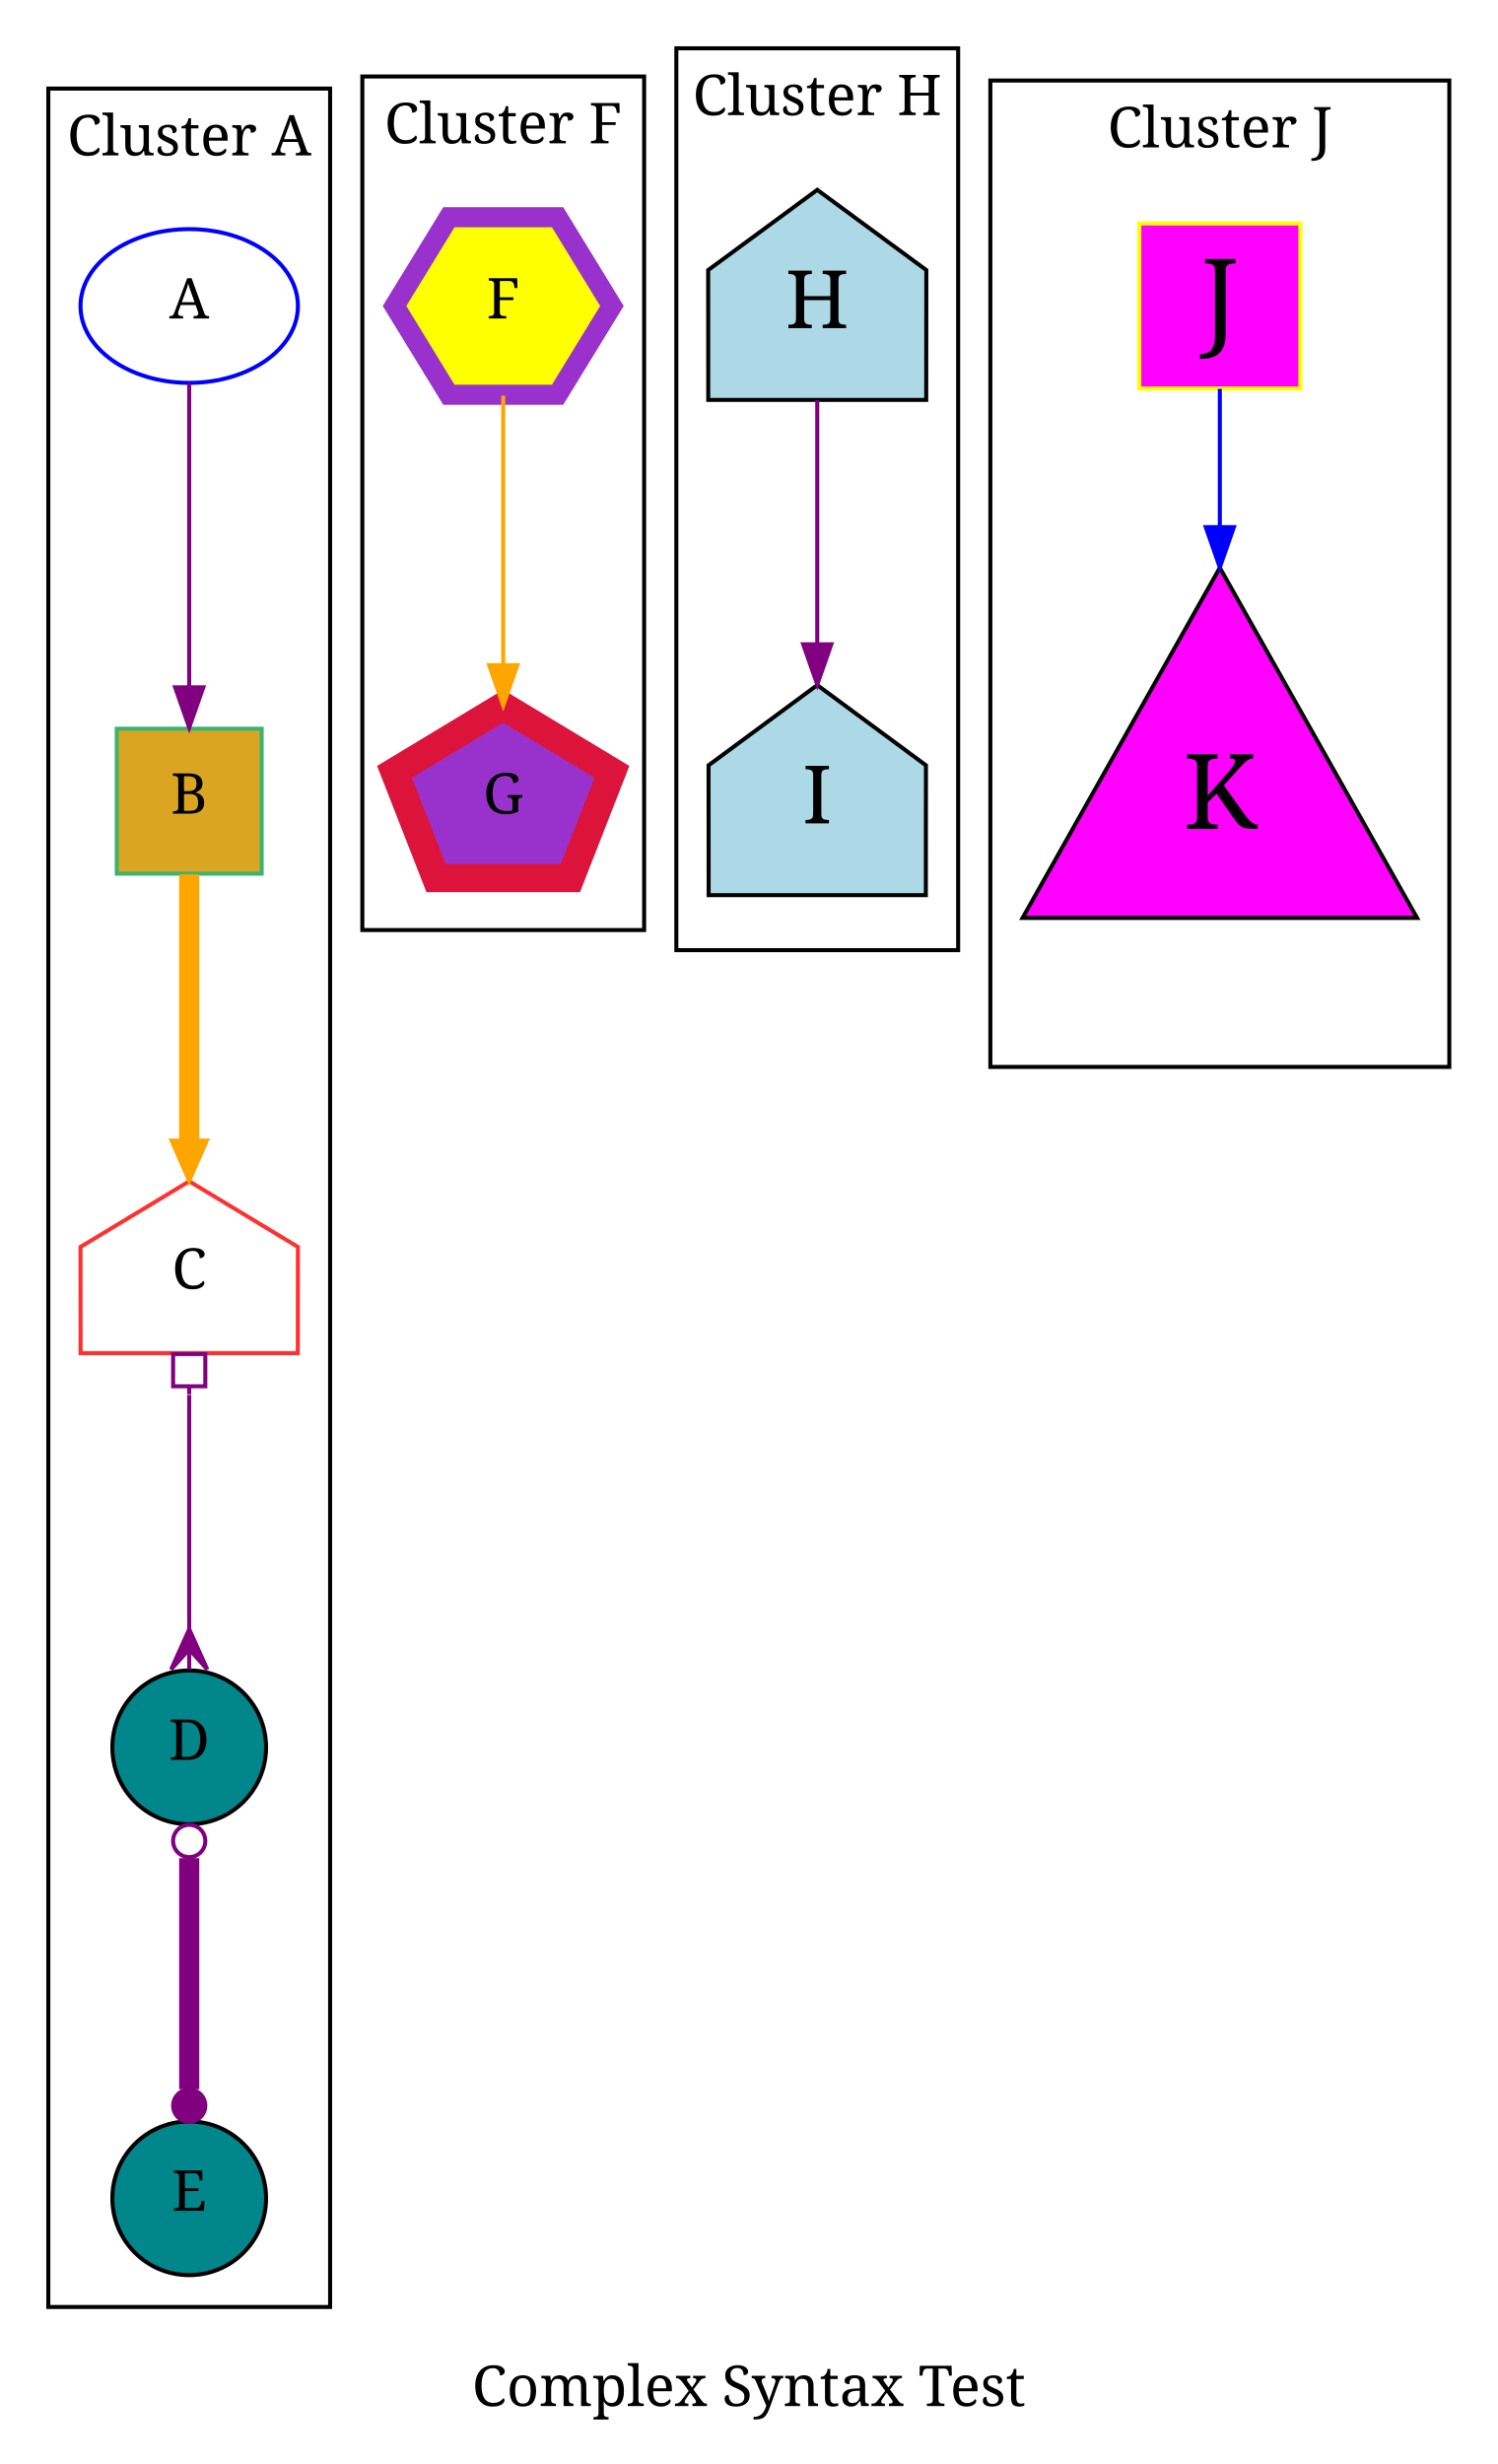
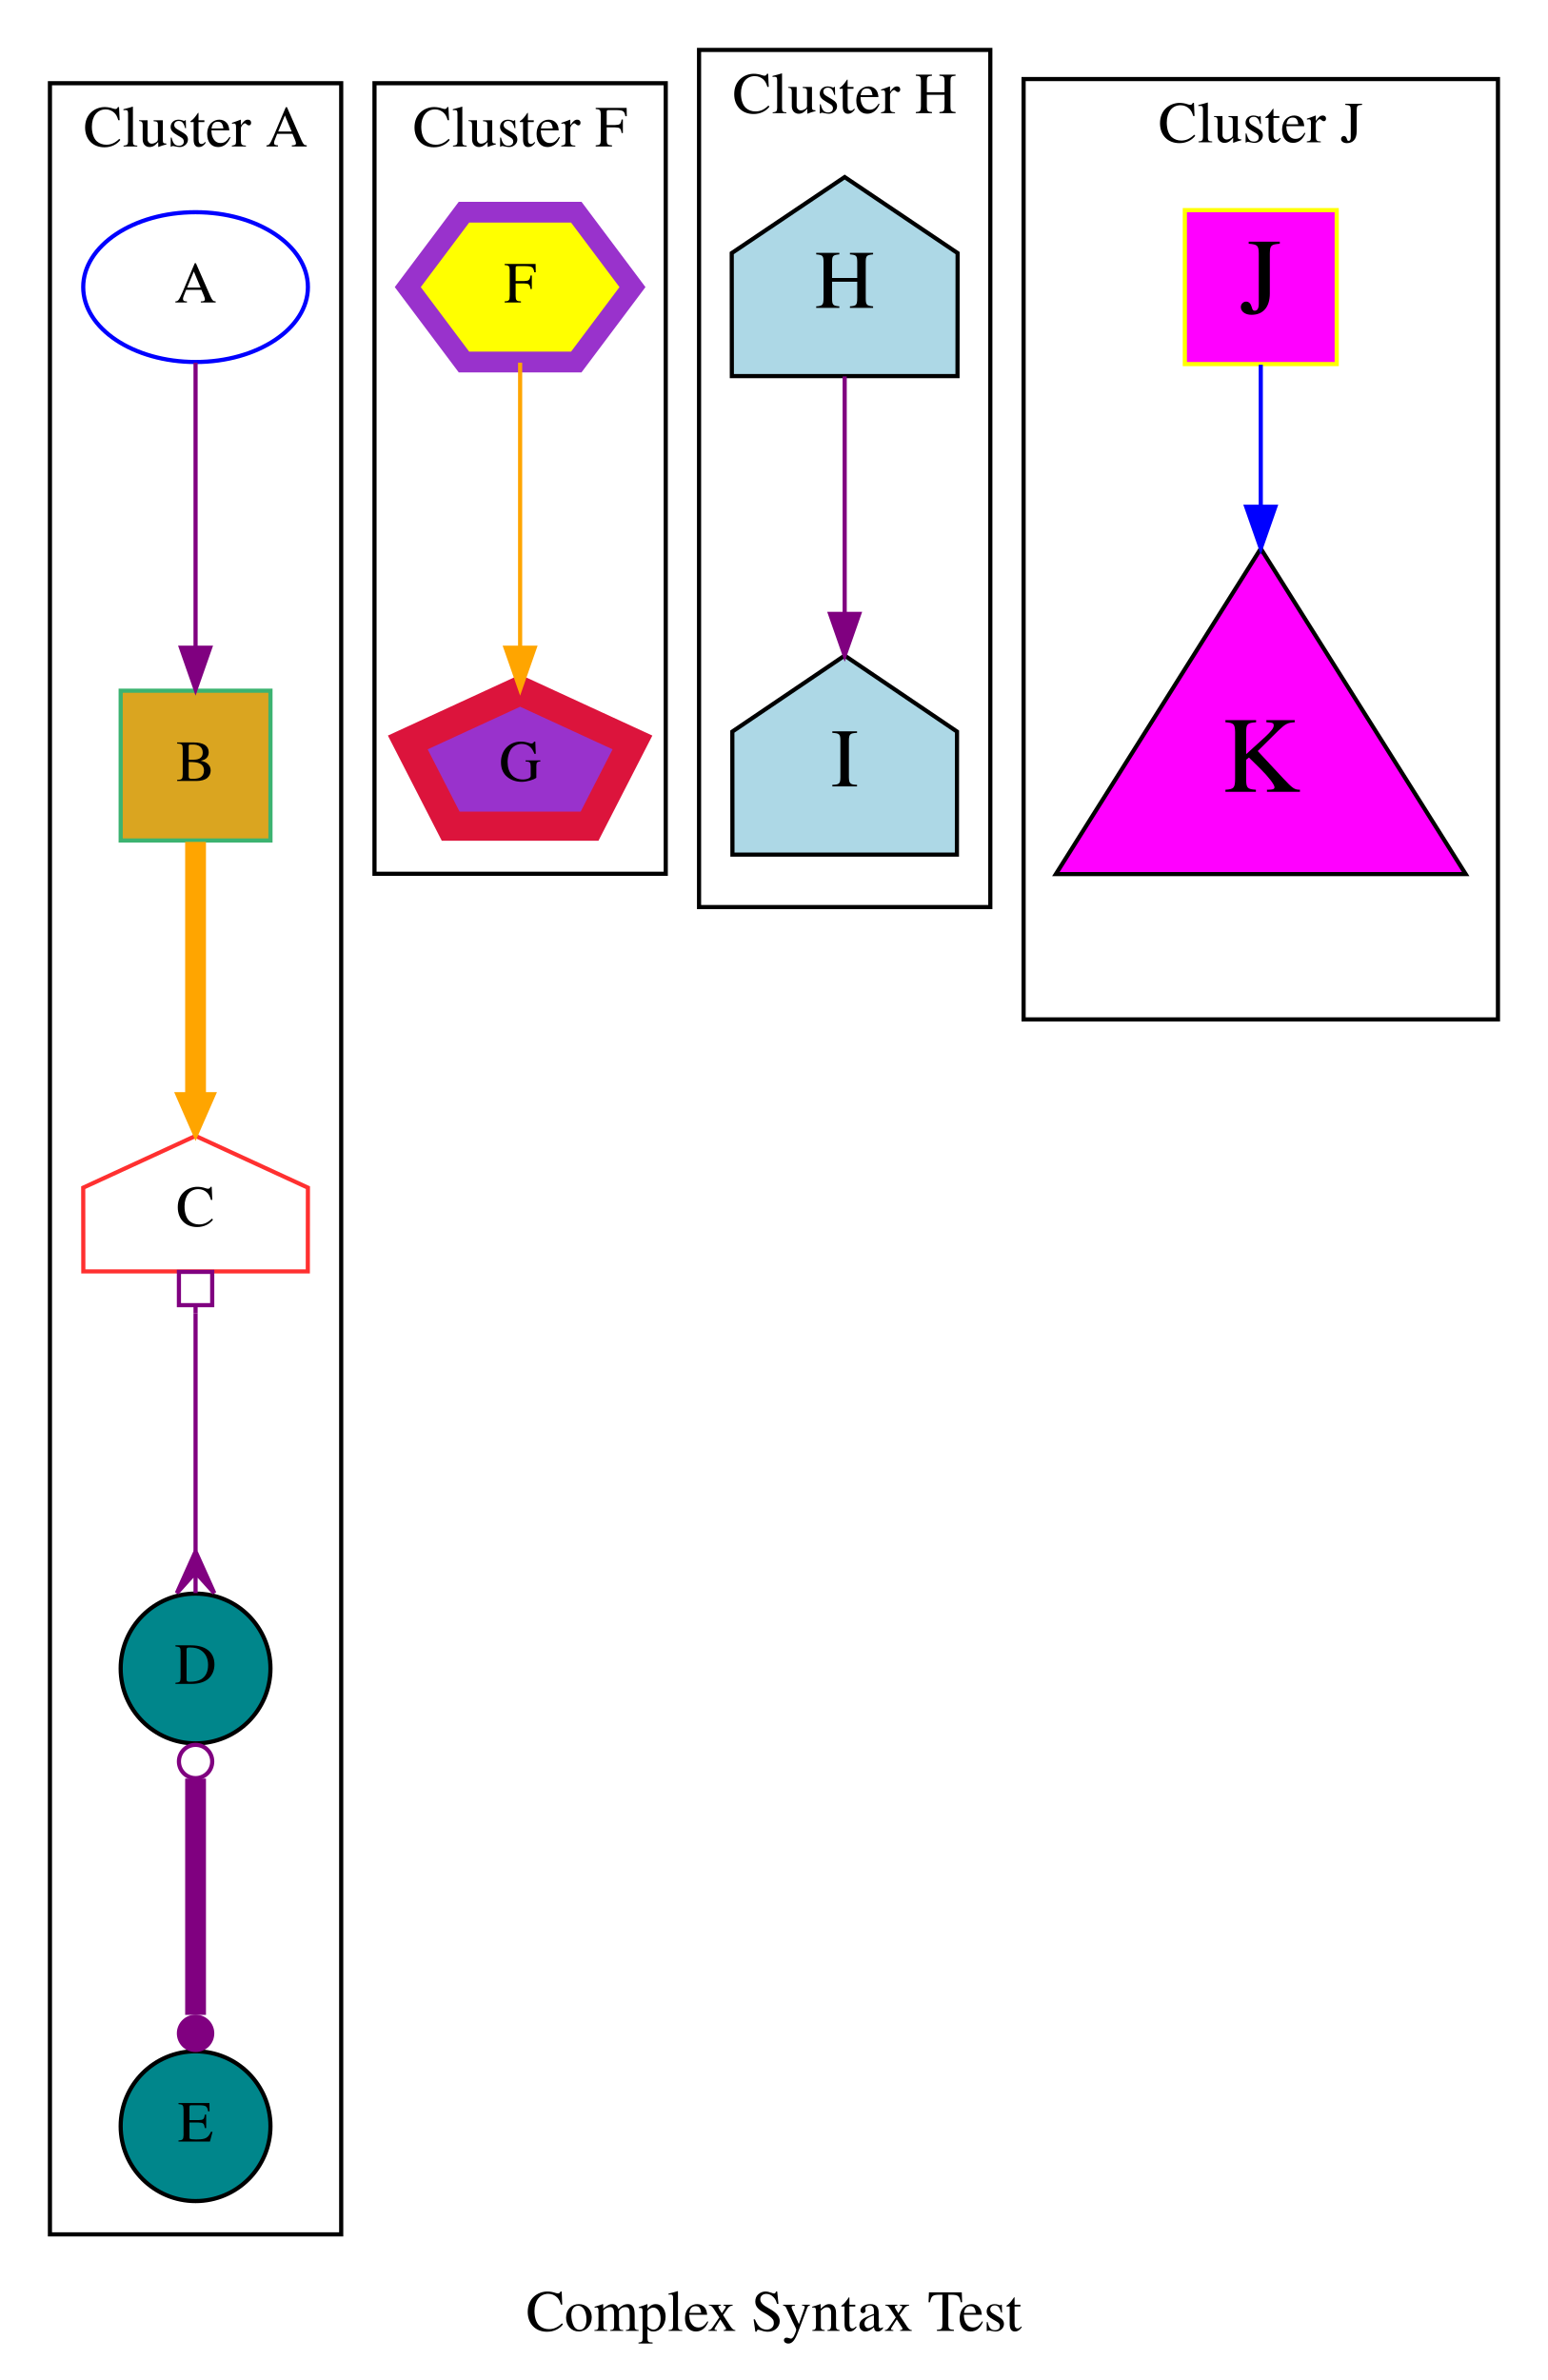
- <svg xmlns="http://www.w3.org/2000/svg" width="372pt" height="612pt" viewBox="0.00 0.00 372.00 612.00">
-   <g id="graph1" class="graph" transform="scale(1 1) rotate(0) translate(4 608)">
-     <polygon fill="white" stroke="white" points="-4,5 -4,-608 369,-608 369,5 -4,5" />
-     <text text-anchor="middle" x="182" y="-10.4" font-family="Times Roman,serif" font-size="14.00">Complex Syntax Test</text>
-     <g id="graph2" class="cluster">
-       <polygon fill="none" stroke="black" points="8,-35 8,-586 78,-586 78,-35 8,-35" />
-       <text text-anchor="middle" x="43" y="-569.4" font-family="Times Roman,serif" font-size="14.00">Cluster A</text>
+ <svg xmlns="http://www.w3.org/2000/svg" width="372pt" height="572pt" viewBox="0.00 0.00 372.00 572.00">
+   <g id="graph0" class="graph" transform="scale(1 1) rotate(0) translate(4 568)">
+     <polygon fill="white" stroke="white" points="-4,5 -4,-568 369,-568 369,5 -4,5" />
+     <text text-anchor="middle" x="182" y="-7.8" font-family="Times,serif" font-size="14.00">Complex Syntax Test</text>
+     <g id="clust1" class="cluster">
+       <polygon fill="none" stroke="black" points="8,-31 8,-548 78,-548 78,-31 8,-31" />
+       <text text-anchor="middle" x="43" y="-532.8" font-family="Times,serif" font-size="14.00">Cluster A</text>
    </g>
-     <g id="graph3" class="cluster">
-       <polygon fill="none" stroke="black" points="86,-377 86,-589 156,-589 156,-377 86,-377" />
-       <text text-anchor="middle" x="121" y="-572.4" font-family="Times Roman,serif" font-size="14.00">Cluster F</text>
+     <g id="clust2" class="cluster">
+       <polygon fill="none" stroke="black" points="86,-358 86,-548 156,-548 156,-358 86,-358" />
+       <text text-anchor="middle" x="121" y="-532.8" font-family="Times,serif" font-size="14.00">Cluster F</text>
    </g>
-     <g id="graph4" class="cluster">
-       <polygon fill="none" stroke="black" points="164,-372 164,-596 234,-596 234,-372 164,-372" />
-       <text text-anchor="middle" x="199" y="-579.4" font-family="Times Roman,serif" font-size="14.00">Cluster H</text>
+     <g id="clust3" class="cluster">
+       <polygon fill="none" stroke="black" points="164,-350 164,-556 234,-556 234,-350 164,-350" />
+       <text text-anchor="middle" x="199" y="-540.8" font-family="Times,serif" font-size="14.00">Cluster H</text>
    </g>
-     <g id="graph5" class="cluster">
-       <polygon fill="none" stroke="black" points="242,-343 242,-588 356,-588 356,-343 242,-343" />
-       <text text-anchor="middle" x="299" y="-571.4" font-family="Times Roman,serif" font-size="14.00">Cluster J</text>
+     <g id="clust4" class="cluster">
+       <polygon fill="none" stroke="black" points="242,-323 242,-549 356,-549 356,-323 242,-323" />
+       <text text-anchor="middle" x="299" y="-533.8" font-family="Times,serif" font-size="14.00">Cluster J</text>
+     </g>
+     <g id="node1" class="node">
+       <ellipse fill="none" stroke="blue" cx="43" cy="-499" rx="27" ry="18" />
+       <text text-anchor="middle" x="43" y="-495.3" font-family="Times,serif" font-size="14.00">A</text>
    </g>
    <g id="node2" class="node">
-       <ellipse fill="none" stroke="blue" cx="43" cy="-532" rx="27" ry="19.092" />
-       <text text-anchor="middle" x="43" y="-528.9" font-family="Times Roman,serif" font-size="14.00">A</text>
+       <polygon fill="goldenrod" stroke="mediumseagreen" points="61,-402 25,-402 25,-366 61,-366 61,-402" />
+       <text text-anchor="middle" x="43" y="-380.3" font-family="Times,serif" font-size="14.00">B</text>
+     </g>
+     <g id="edge1" class="edge">
+       <path fill="none" stroke="purple" d="M43,-480.838C43,-462.669 43,-433.725 43,-412.394" />
+       <polygon fill="purple" stroke="purple" points="46.5,-412.324 43,-402.324 39.5,-412.324 46.5,-412.324" />
    </g>
    <g id="node3" class="node">
-       <polygon fill="goldenrod" stroke="mediumseagreen" points="61,-427 25,-427 25,-391 61,-391 61,-427" />
-       <text text-anchor="middle" x="43" y="-405.9" font-family="Times Roman,serif" font-size="14.00">B</text>
+       <polygon fill="none" stroke="#ff3030" points="70,-282.562 43,-295 16,-282.562 16.025,-262.438 69.975,-262.438 70,-282.562" />
+       <text text-anchor="middle" x="43" y="-273.3" font-family="Times,serif" font-size="14.00">C</text>
+     </g>
+     <g id="edge2" class="edge">
+       <path fill="none" stroke="orange" stroke-width="5" d="M43,-365.661C43,-349.225 43,-324.278 43,-305.194" />
+       <polygon fill="orange" stroke="orange" points="47.375,-305.016 43,-295.016 38.625,-305.016 47.375,-305.016" />
+     </g>
+     <g id="node4" class="node">
+       <ellipse fill="#00868b" stroke="black" cx="43" cy="-167" rx="18" ry="18" />
+       <text text-anchor="middle" x="43" y="-163.3" font-family="Times,serif" font-size="14.00">D</text>
    </g>
    <g id="edge3" class="edge">
-       <path fill="none" stroke="purple" d="M43,-512.781C43,-492.6 43,-460.644 43,-437.521" />
-       <polygon fill="purple" stroke="purple" points="46.5,-437.281 43,-427.282 39.5,-437.282 46.5,-437.281" />
+       <path fill="none" stroke="purple" d="M43,-252.306C43,-235.494 43,-212.887 43,-195.316" />
+       <polygon fill="none" stroke="purple" points="47,-262.322 39,-262.322 39,-254.322 47,-254.322 47,-262.322" />
+       <polyline fill="none" stroke="purple" points="43,-254.322 43,-252.322 " />
+       <polygon fill="purple" stroke="purple" points="43,-195.122 47.5,-185.122 43,-190.122 43,-185.122 43,-185.122 43,-185.122 43,-190.122 38.5,-185.122 43,-195.122 43,-195.122" />
    </g>
    <g id="node5" class="node">
-       <polygon fill="none" stroke="#ff3030" points="70,-298.292 43,-314.599 16,-298.292 16.025,-271.908 69.975,-271.908 70,-298.292" />
-       <text text-anchor="middle" x="43" y="-287.9" font-family="Times Roman,serif" font-size="14.00">C</text>
+       <ellipse fill="#00868b" stroke="black" cx="43" cy="-57" rx="18" ry="18" />
+       <text text-anchor="middle" x="43" y="-53.3" font-family="Times,serif" font-size="14.00">E</text>
+     </g>
+     <g id="edge4" class="edge">
+       <path fill="none" stroke="purple" stroke-width="5" d="M43,-140.536C43,-123.417 43,-100.93 43,-83.752" />
+       <ellipse fill="none" stroke="purple" cx="43" cy="-144.648" rx="4" ry="4" />
+       <ellipse fill="purple" stroke="purple" cx="43" cy="-79.309" rx="4" ry="4" />
+     </g>
+     <g id="node6" class="node">
+       <polygon fill="yellow" stroke="darkorchid" stroke-width="5" points="148,-499 134.5,-517 107.5,-517 94,-499 107.5,-481 134.5,-481 148,-499" />
+       <text text-anchor="middle" x="121" y="-495.3" font-family="Times,serif" font-size="14.00">F</text>
+     </g>
+     <g id="node7" class="node">
+       <polygon fill="darkorchid" stroke="crimson" stroke-width="7" points="148,-389.562 121,-402 94,-389.562 104.313,-369.438 137.687,-369.438 148,-389.562" />
+       <text text-anchor="middle" x="121" y="-380.3" font-family="Times,serif" font-size="14.00">G</text>
    </g>
    <g id="edge5" class="edge">
-       <path fill="none" stroke="orange" stroke-width="5" d="M43,-390.821C43,-373.265 43,-346.251 43,-324.75" />
-       <polygon fill="orange" stroke="orange" points="47.375,-324.704 43,-314.704 38.625,-324.704 47.375,-324.704" />
+       <path fill="none" stroke="orange" d="M121,-480.838C121,-462.669 121,-433.725 121,-412.394" />
+       <polygon fill="orange" stroke="orange" points="124.5,-412.324 121,-402.324 117.5,-412.324 124.5,-412.324" />
    </g>
-     <g id="node7" class="node">
-       <ellipse fill="#00868b" stroke="black" cx="43" cy="-174" rx="19.092" ry="19.092" />
-       <text text-anchor="middle" x="43" y="-170.9" font-family="Times Roman,serif" font-size="14.00">D</text>
+     <g id="node8" class="node">
+       <polygon fill="lightblue" stroke="black" points="226.143,-507.172 199,-525.444 171.857,-507.172 171.883,-477.607 226.117,-477.607 226.143,-507.172" />
+       <text text-anchor="middle" x="199" y="-494" font-family="Times,serif" font-size="20.00">H</text>
+     </g>
+     <g id="node9" class="node">
+       <polygon fill="lightblue" stroke="black" points="226,-392.172 199,-410.444 172,-392.172 172.025,-362.607 225.975,-362.607 226,-392.172" />
+       <text text-anchor="middle" x="199" y="-379" font-family="Times,serif" font-size="20.00">I</text>
+     </g>
+     <g id="edge6" class="edge">
+       <path fill="none" stroke="purple" d="M199,-477.537C199,-461.726 199,-439.454 199,-420.721" />
+       <polygon fill="purple" stroke="purple" points="202.5,-420.461 199,-410.461 195.5,-420.461 202.5,-420.461" />
+     </g>
+     <g id="node10" class="node">
+       <polygon fill="magenta" stroke="yellow" points="317.25,-517.5 280.75,-517.5 280.75,-480.5 317.25,-480.5 317.25,-517.5" />
+       <text text-anchor="middle" x="299" y="-492.7" font-family="Times,serif" font-size="26.00">J</text>
+     </g>
+     <g id="node11" class="node">
+       <polygon fill="magenta" stroke="black" points="299,-436.152 249.754,-357.924 348.246,-357.924 299,-436.152" />
+       <text text-anchor="middle" x="299" y="-377.7" font-family="Times,serif" font-size="26.00">K</text>
    </g>
    <g id="edge7" class="edge">
-       <path fill="none" stroke="purple" d="M43,-261.528C43,-243.759 43,-221.205 43,-203.442" />
-       <polygon fill="none" stroke="purple" points="47,-271.68 39,-271.68 39,-263.68 47,-263.68 47,-271.68" />
-       <polyline fill="none" stroke="purple" points="43,-263.68 43,-261.68 " />
-       <polygon fill="purple" stroke="purple" points="43,-203.349 47.5,-193.349 43,-198.349 43,-193.349 43,-193.349 43,-193.349 43,-198.349 38.5,-193.349 43,-203.349 43,-203.349" />
-     </g>
-     <g id="node9" class="node">
-       <ellipse fill="#00868b" stroke="black" cx="43" cy="-62" rx="19.092" ry="19.092" />
-       <text text-anchor="middle" x="43" y="-58.9" font-family="Times Roman,serif" font-size="14.00">E</text>
-     </g>
-     <g id="edge9" class="edge">
-       <path fill="none" stroke="purple" stroke-width="5" d="M43,-146.495C43,-129.015 43,-106.485 43,-89.087" />
-       <ellipse fill="none" stroke="purple" cx="43" cy="-150.747" rx="4" ry="4" />
-       <ellipse fill="purple" stroke="purple" cx="43" cy="-85.002" rx="4" ry="4" />
-     </g>
-     <g id="node12" class="node">
-       <polygon fill="yellow" stroke="darkorchid" stroke-width="5" points="148,-532 134.5,-554.045 107.5,-554.045 94,-532 107.5,-509.955 134.5,-509.955 148,-532" />
-       <text text-anchor="middle" x="121" y="-528.9" font-family="Times Roman,serif" font-size="14.00">F</text>
-     </g>
-     <g id="node13" class="node">
-       <polygon fill="darkorchid" stroke="crimson" stroke-width="7" points="148,-416.292 121,-432.599 94,-416.292 104.313,-389.908 137.687,-389.908 148,-416.292" />
-       <text text-anchor="middle" x="121" y="-405.9" font-family="Times Roman,serif" font-size="14.00">G</text>
-     </g>
-     <g id="edge12" class="edge">
-       <path fill="none" stroke="orange" d="M121,-509.726C121,-491.13 121,-464.321 121,-443.036" />
-       <polygon fill="orange" stroke="orange" points="124.5,-442.787 121,-432.787 117.5,-442.787 124.5,-442.787" />
-     </g>
-     <g id="node16" class="node">
-       <polygon fill="lightblue" stroke="black" points="226.095,-540.913 199,-560.843 171.905,-540.913 171.93,-508.665 226.07,-508.665 226.095,-540.913" />
-       <text text-anchor="middle" x="199" y="-526.5" font-family="Times Roman,serif" font-size="20.00">H</text>
-     </g>
-     <g id="node17" class="node">
-       <polygon fill="lightblue" stroke="black" points="226,-417.913 199,-437.843 172,-417.913 172.025,-385.665 225.975,-385.665 226,-417.913" />
-       <text text-anchor="middle" x="199" y="-403.5" font-family="Times Roman,serif" font-size="20.00">I</text>
-     </g>
-     <g id="edge15" class="edge">
-       <path fill="none" stroke="purple" d="M199,-508.575C199,-491.481 199,-467.916 199,-448.002" />
-       <polygon fill="purple" stroke="purple" points="202.5,-447.974 199,-437.974 195.5,-447.974 202.5,-447.974" />
-     </g>
-     <g id="node20" class="node">
-       <polygon fill="magenta" stroke="yellow" points="319,-552.5 279,-552.5 279,-511.5 319,-511.5 319,-552.5" />
-       <text text-anchor="middle" x="299" y="-525.1" font-family="Times Roman,serif" font-size="26.00">J</text>
-     </g>
-     <g id="node21" class="node">
-       <polygon fill="magenta" stroke="black" points="299,-466.983 250.002,-380.009 347.998,-380.009 299,-466.983" />
-       <text text-anchor="middle" x="299" y="-402.1" font-family="Times Roman,serif" font-size="26.00">K</text>
-     </g>
-     <g id="edge18" class="edge">
-       <path fill="none" stroke="blue" d="M299,-511.413C299,-501.753 299,-489.629 299,-477.136" />
-       <polygon fill="blue" stroke="blue" points="302.5,-477.077 299,-467.078 295.5,-477.078 302.5,-477.077" />
+       <path fill="none" stroke="blue" d="M299,-480.344C299,-470.94 299,-458.753 299,-446.254" />
+       <polygon fill="blue" stroke="blue" points="302.5,-446.21 299,-436.21 295.5,-446.21 302.5,-446.21" />
    </g>
  </g>
</svg>
